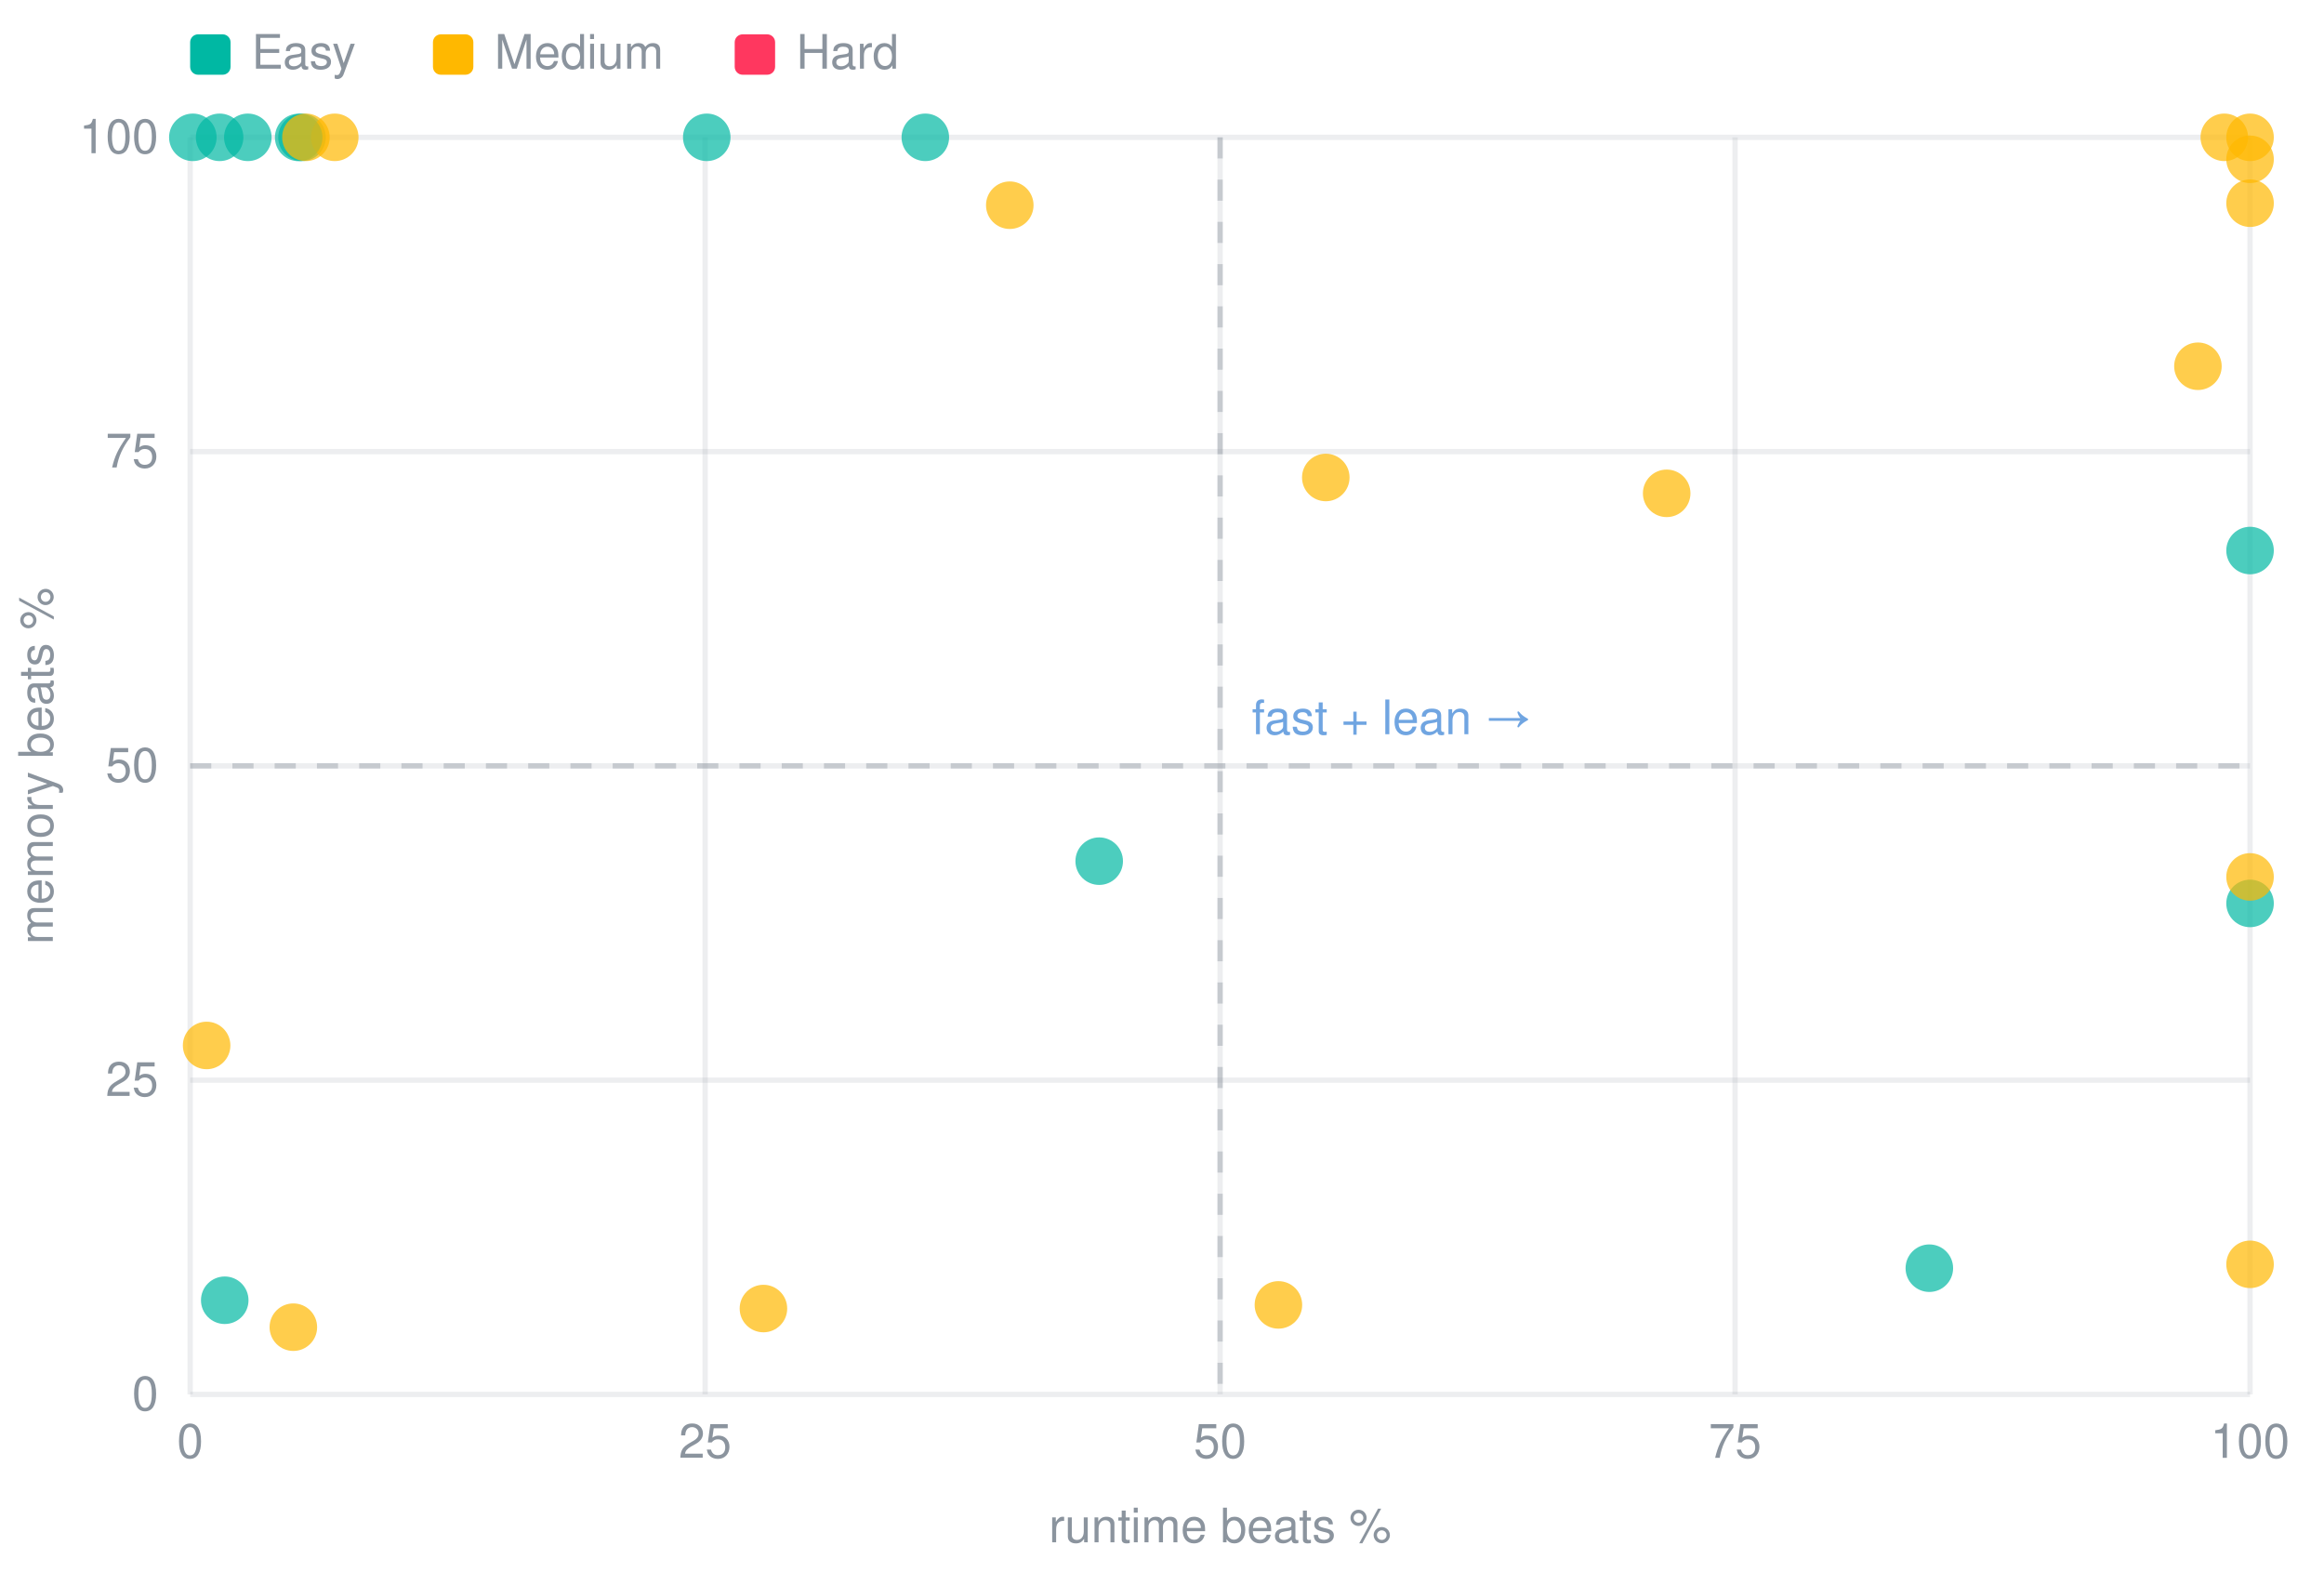
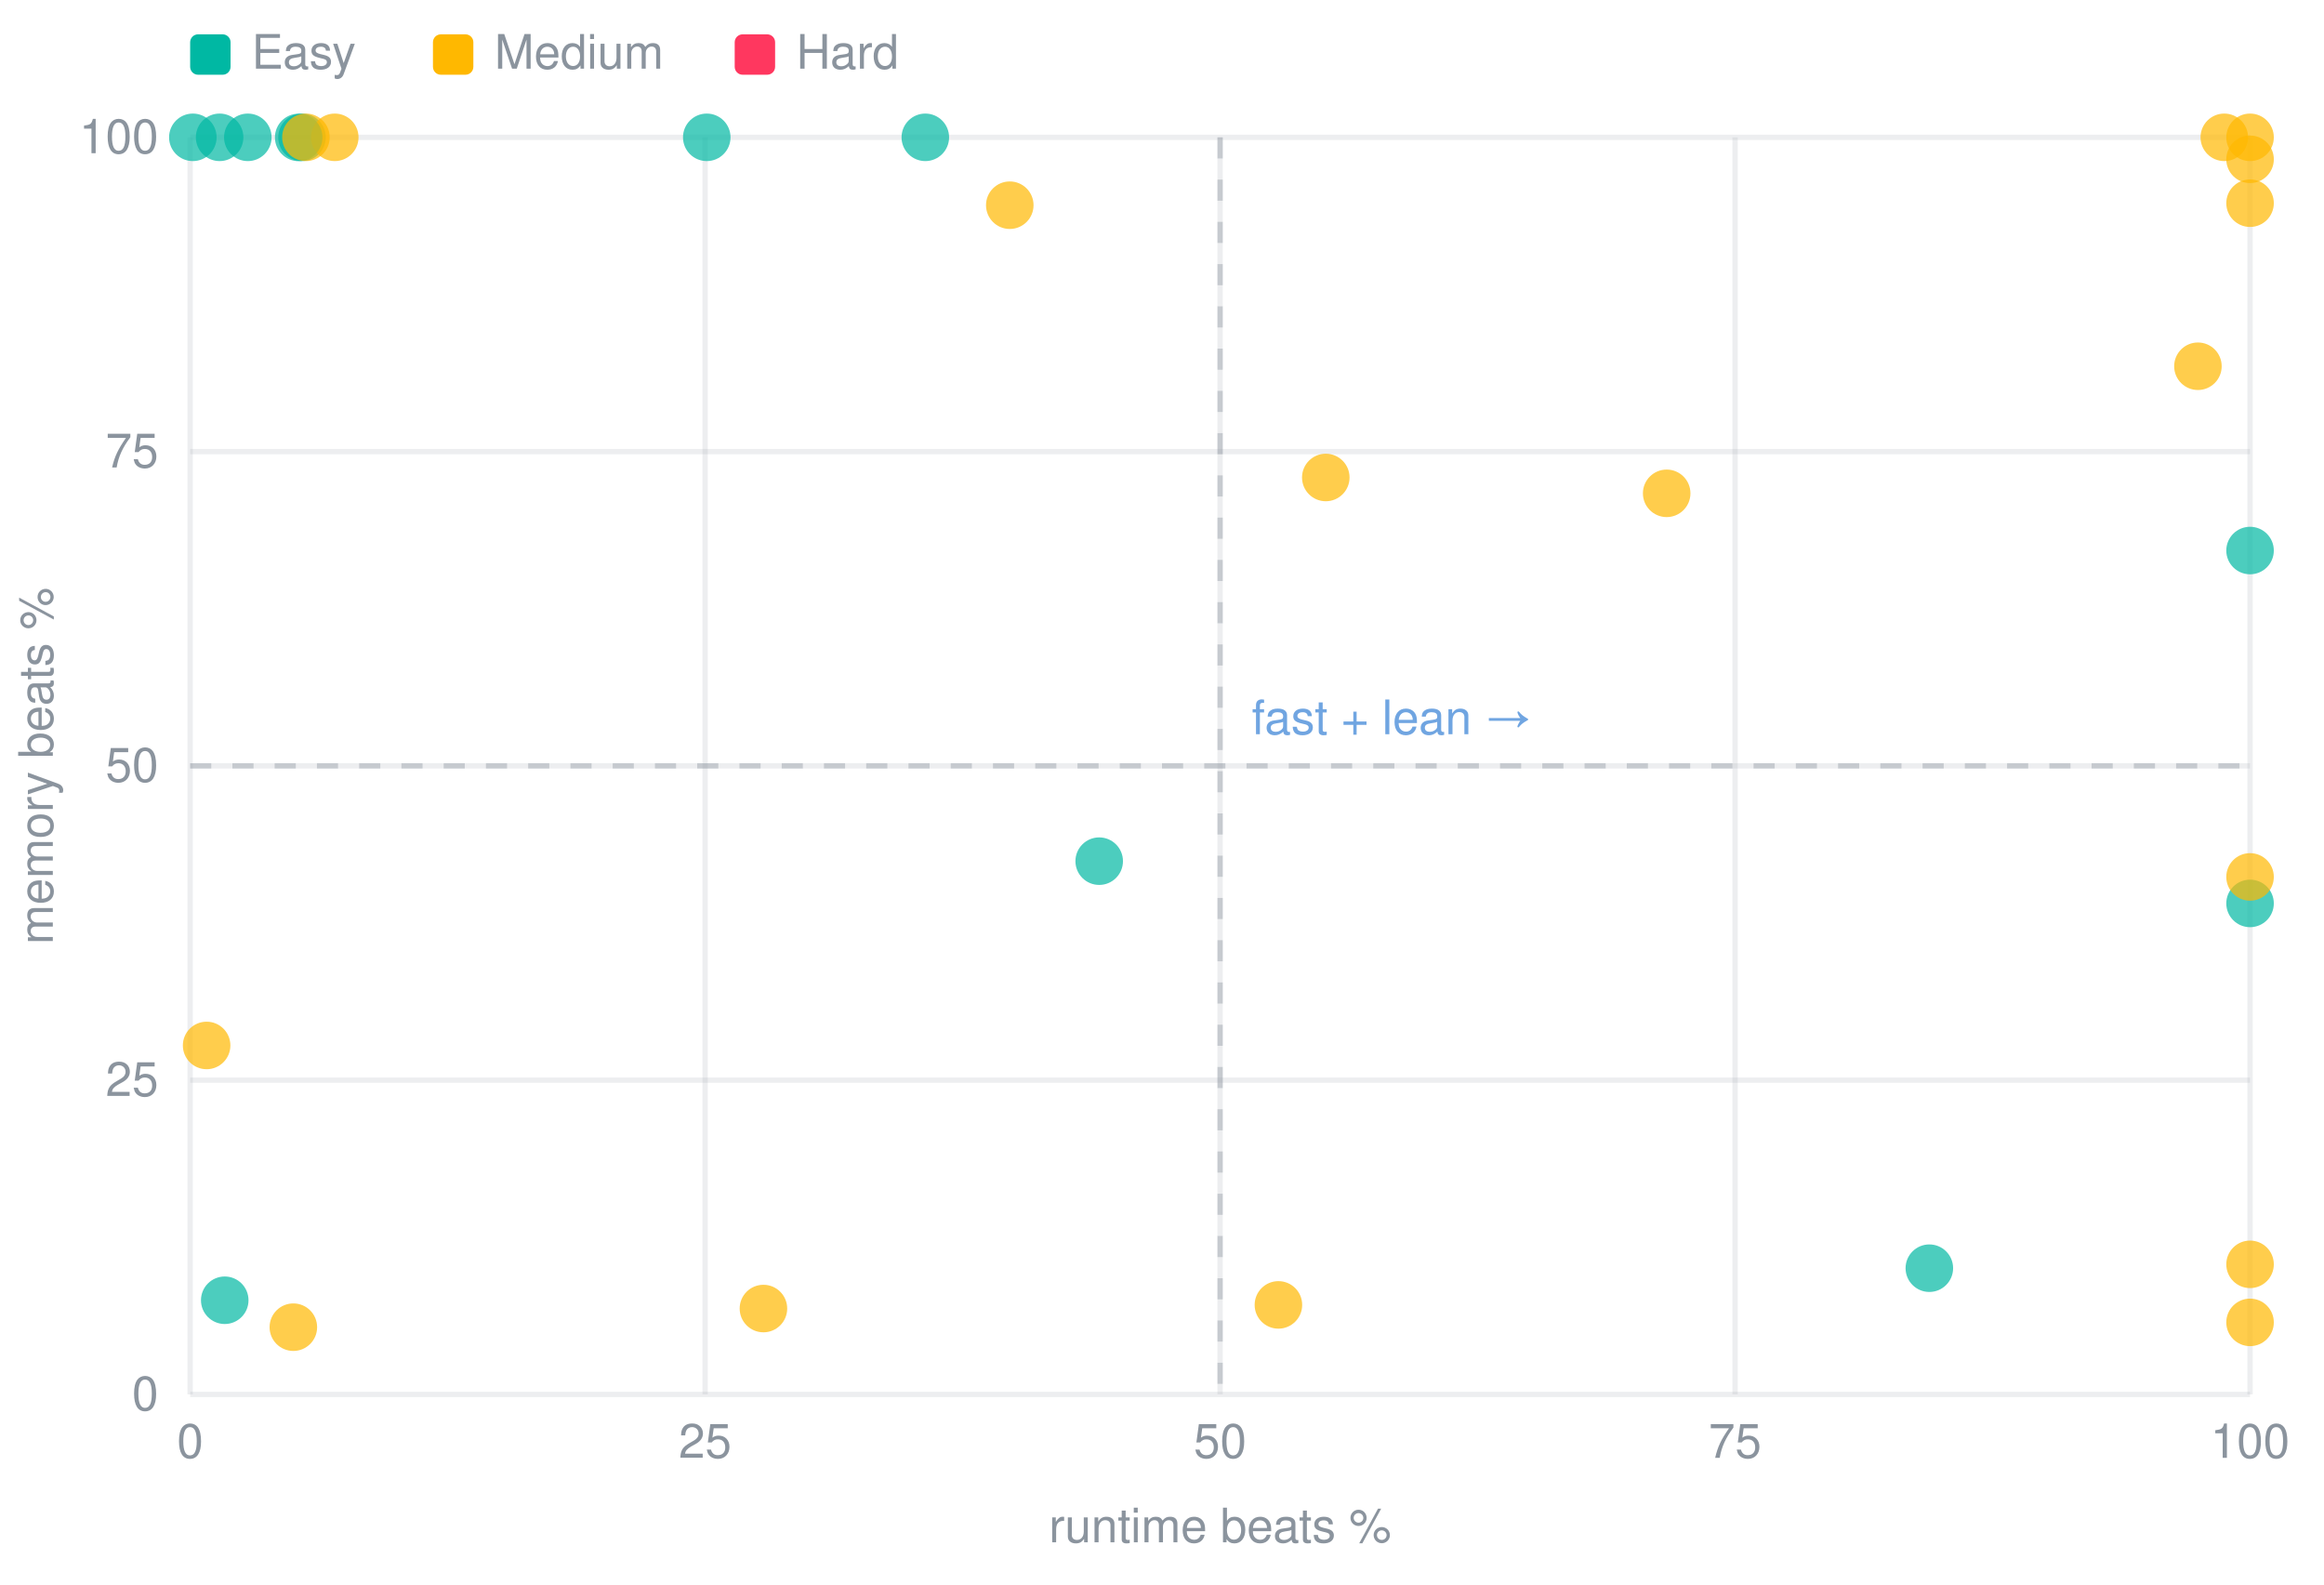
<svg xmlns="http://www.w3.org/2000/svg" viewBox="0 0 440 300" width="440" height="300" role="img" font-family="system-ui, -apple-system, Segoe UI, Helvetica, Arial, sans-serif">
  <line x1="36" y1="26" x2="36" y2="264" stroke="#8b949e" stroke-width="1" opacity="0.16" />
  <line x1="36" y1="264" x2="426" y2="264" stroke="#8b949e" stroke-width="1" opacity="0.16" />
  <text x="36" y="276" font-size="9" fill="#8b949e" text-anchor="middle" font-weight="normal" opacity="1">0</text>
  <text x="30" y="267" font-size="9" fill="#8b949e" text-anchor="end" font-weight="normal" opacity="1">0</text>
  <line x1="133.5" y1="26" x2="133.5" y2="264" stroke="#8b949e" stroke-width="1" opacity="0.16" />
  <line x1="36" y1="204.5" x2="426" y2="204.5" stroke="#8b949e" stroke-width="1" opacity="0.16" />
  <text x="133.5" y="276" font-size="9" fill="#8b949e" text-anchor="middle" font-weight="normal" opacity="1">25</text>
  <text x="30" y="207.5" font-size="9" fill="#8b949e" text-anchor="end" font-weight="normal" opacity="1">25</text>
  <line x1="231" y1="26" x2="231" y2="264" stroke="#8b949e" stroke-width="1" opacity="0.16" />
  <line x1="36" y1="145" x2="426" y2="145" stroke="#8b949e" stroke-width="1" opacity="0.16" />
  <text x="231" y="276" font-size="9" fill="#8b949e" text-anchor="middle" font-weight="normal" opacity="1">50</text>
  <text x="30" y="148" font-size="9" fill="#8b949e" text-anchor="end" font-weight="normal" opacity="1">50</text>
  <line x1="328.5" y1="26" x2="328.5" y2="264" stroke="#8b949e" stroke-width="1" opacity="0.16" />
  <line x1="36" y1="85.5" x2="426" y2="85.5" stroke="#8b949e" stroke-width="1" opacity="0.16" />
  <text x="328.5" y="276" font-size="9" fill="#8b949e" text-anchor="middle" font-weight="normal" opacity="1">75</text>
  <text x="30" y="88.5" font-size="9" fill="#8b949e" text-anchor="end" font-weight="normal" opacity="1">75</text>
  <line x1="426" y1="26" x2="426" y2="264" stroke="#8b949e" stroke-width="1" opacity="0.16" />
  <line x1="36" y1="26" x2="426" y2="26" stroke="#8b949e" stroke-width="1" opacity="0.16" />
  <text x="426" y="276" font-size="9" fill="#8b949e" text-anchor="middle" font-weight="normal" opacity="1">100</text>
  <text x="30" y="29" font-size="9" fill="#8b949e" text-anchor="end" font-weight="normal" opacity="1">100</text>
  <line x1="231" y1="26" x2="231" y2="264" stroke="#8b949e" stroke-width="1" opacity="0.4" stroke-dasharray="4 4" />
  <line x1="36" y1="145" x2="426" y2="145" stroke="#8b949e" stroke-width="1" opacity="0.4" stroke-dasharray="4 4" />
  <text x="237" y="139" font-size="9" fill="#4c8eda" text-anchor="start" font-weight="normal" opacity="0.8">fast + lean →</text>
  <circle cx="175.19" cy="26" r="4.5" fill="#00b8a3" opacity="0.7" />
  <circle cx="55.54" cy="251.27" r="4.5" fill="#ffb800" opacity="0.7" />
  <circle cx="39.12" cy="197.93" r="4.5" fill="#ffb800" opacity="0.7" />
  <circle cx="208.11" cy="163.04" r="4.5" fill="#00b8a3" opacity="0.7" />
  <circle cx="36.51" cy="26" r="4.5" fill="#00b8a3" opacity="0.7" />
  <circle cx="426" cy="38.47" r="4.5" fill="#ffb800" opacity="0.7" />
+   <circle cx="426" cy="250.36" r="4.5" fill="#ffb800" opacity="0.7" />
  <circle cx="426" cy="239.37" r="4.5" fill="#ffb800" opacity="0.7" />
  <circle cx="426" cy="30.16" r="4.5" fill="#ffb800" opacity="0.7" />
  <circle cx="315.55" cy="93.4" r="4.5" fill="#ffb800" opacity="0.7" />
  <circle cx="416.13" cy="69.34" r="4.5" fill="#ffb800" opacity="0.7" />
  <circle cx="41.58" cy="26" r="4.5" fill="#00b8a3" opacity="0.7" />
  <circle cx="426" cy="171.04" r="4.5" fill="#00b8a3" opacity="0.7" />
  <circle cx="144.54" cy="247.74" r="4.5" fill="#ffb800" opacity="0.7" />
  <circle cx="426" cy="166.02" r="4.5" fill="#ffb800" opacity="0.7" />
  <circle cx="242.04" cy="247.05" r="4.5" fill="#ffb800" opacity="0.7" />
  <circle cx="57.18" cy="26" r="4.5" fill="#00b8a3" opacity="0.7" />
  <circle cx="251.01" cy="90.4" r="4.5" fill="#ffb800" opacity="0.7" />
  <circle cx="63.38" cy="26" r="4.5" fill="#ffb800" opacity="0.7" />
  <circle cx="133.81" cy="26" r="4.5" fill="#00b8a3" opacity="0.7" />
  <circle cx="365.28" cy="240.1" r="4.5" fill="#00b8a3" opacity="0.7" />
  <circle cx="42.55" cy="246.17" r="4.5" fill="#00b8a3" opacity="0.7" />
  <circle cx="56.55" cy="26.02" r="4.5" fill="#00b8a3" opacity="0.7" />
  <circle cx="57.92" cy="26" r="4.5" fill="#ffb800" opacity="0.7" />
  <circle cx="191.18" cy="38.85" r="4.5" fill="#ffb800" opacity="0.7" />
  <circle cx="426" cy="26" r="4.5" fill="#ffb800" opacity="0.7" />
  <circle cx="46.92" cy="26" r="4.5" fill="#00b8a3" opacity="0.7" />
  <circle cx="426" cy="104.23" r="4.5" fill="#00b8a3" opacity="0.7" />
  <circle cx="421.12" cy="26" r="4.5" fill="#ffb800" opacity="0.7" />
  <text x="231" y="292" font-size="9" fill="#8b949e" text-anchor="middle" font-weight="normal" opacity="1">runtime beats %</text>
  <g transform="translate(10 145) rotate(-90)">
    <text x="0" y="0" font-size="9" fill="#8b949e" text-anchor="middle" font-weight="normal" opacity="1">memory beats %</text>
  </g>
  <rect x="36" y="6.5" width="7.65" height="7.65" rx="1.5" fill="#00b8a3" opacity="1" />
  <text x="47.65" y="13" font-size="9" fill="#8b949e" text-anchor="start" font-weight="normal" opacity="1">Easy</text>
  <rect x="81.97" y="6.5" width="7.65" height="7.65" rx="1.5" fill="#ffb800" opacity="1" />
  <text x="93.62" y="13" font-size="9" fill="#8b949e" text-anchor="start" font-weight="normal" opacity="1">Medium</text>
  <rect x="139.1" y="6.5" width="7.65" height="7.65" rx="1.5" fill="#ff375f" opacity="1" />
  <text x="150.75" y="13" font-size="9" fill="#8b949e" text-anchor="start" font-weight="normal" opacity="1">Hard</text>
</svg>
